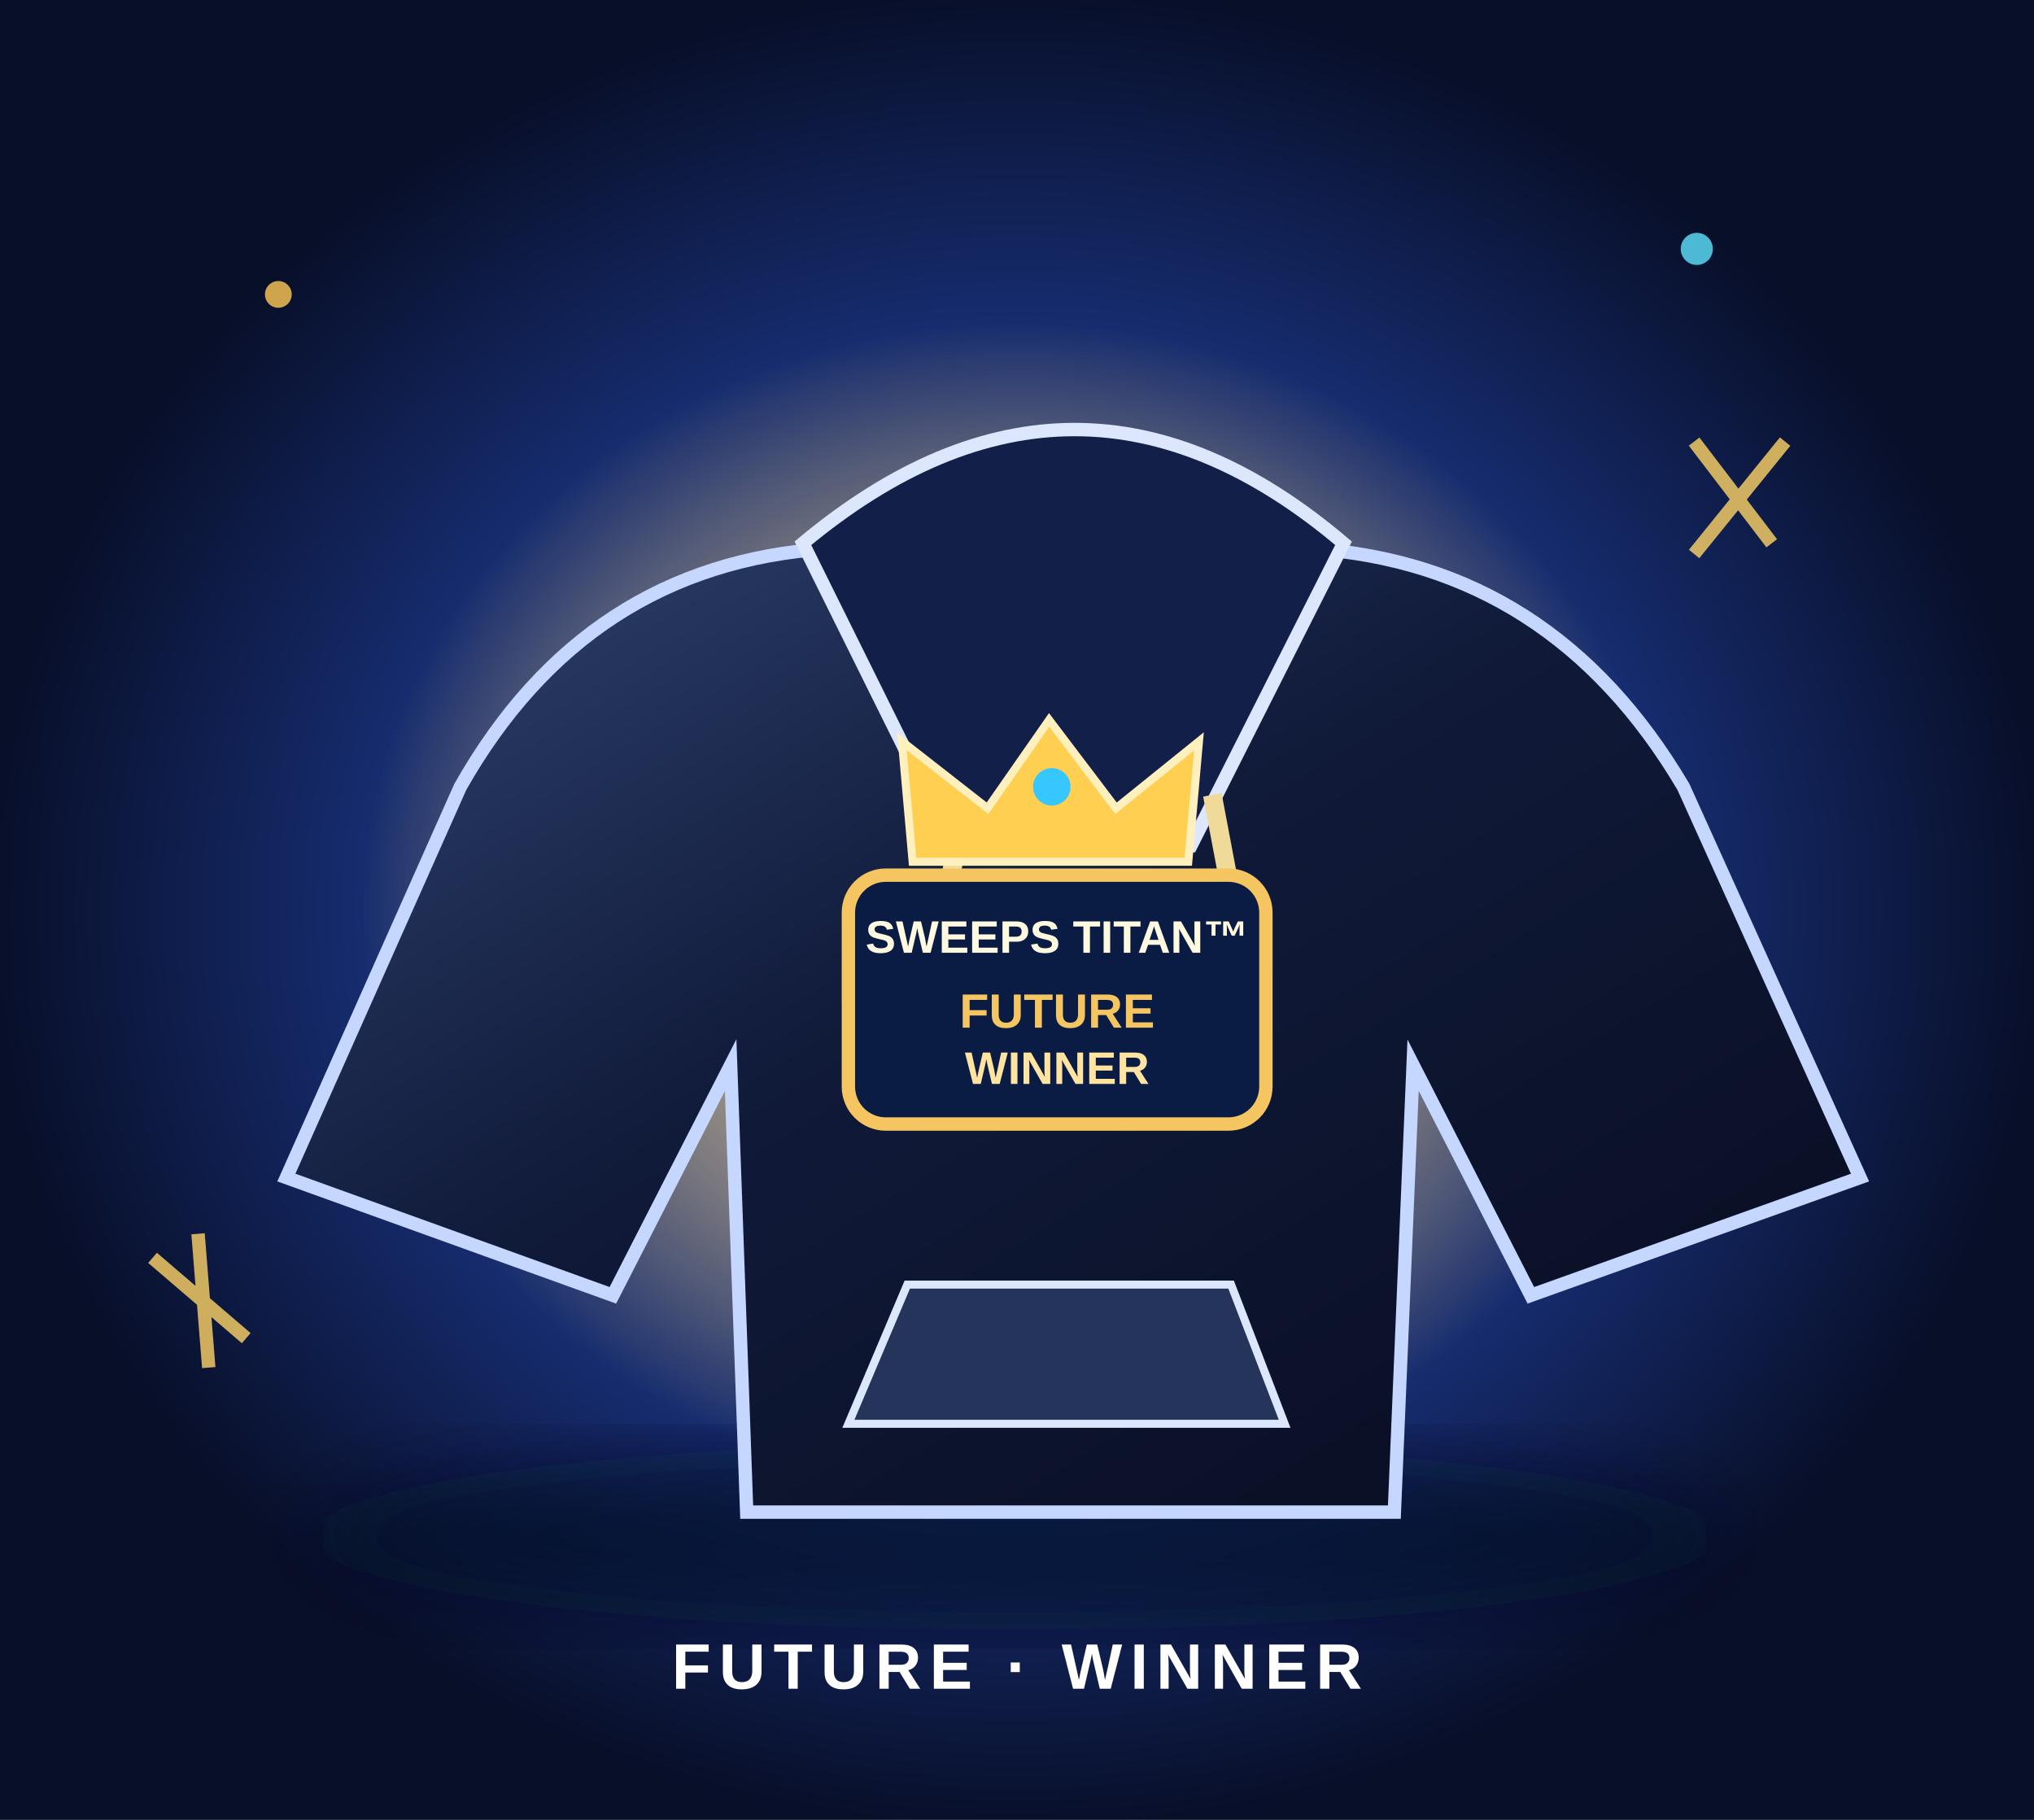
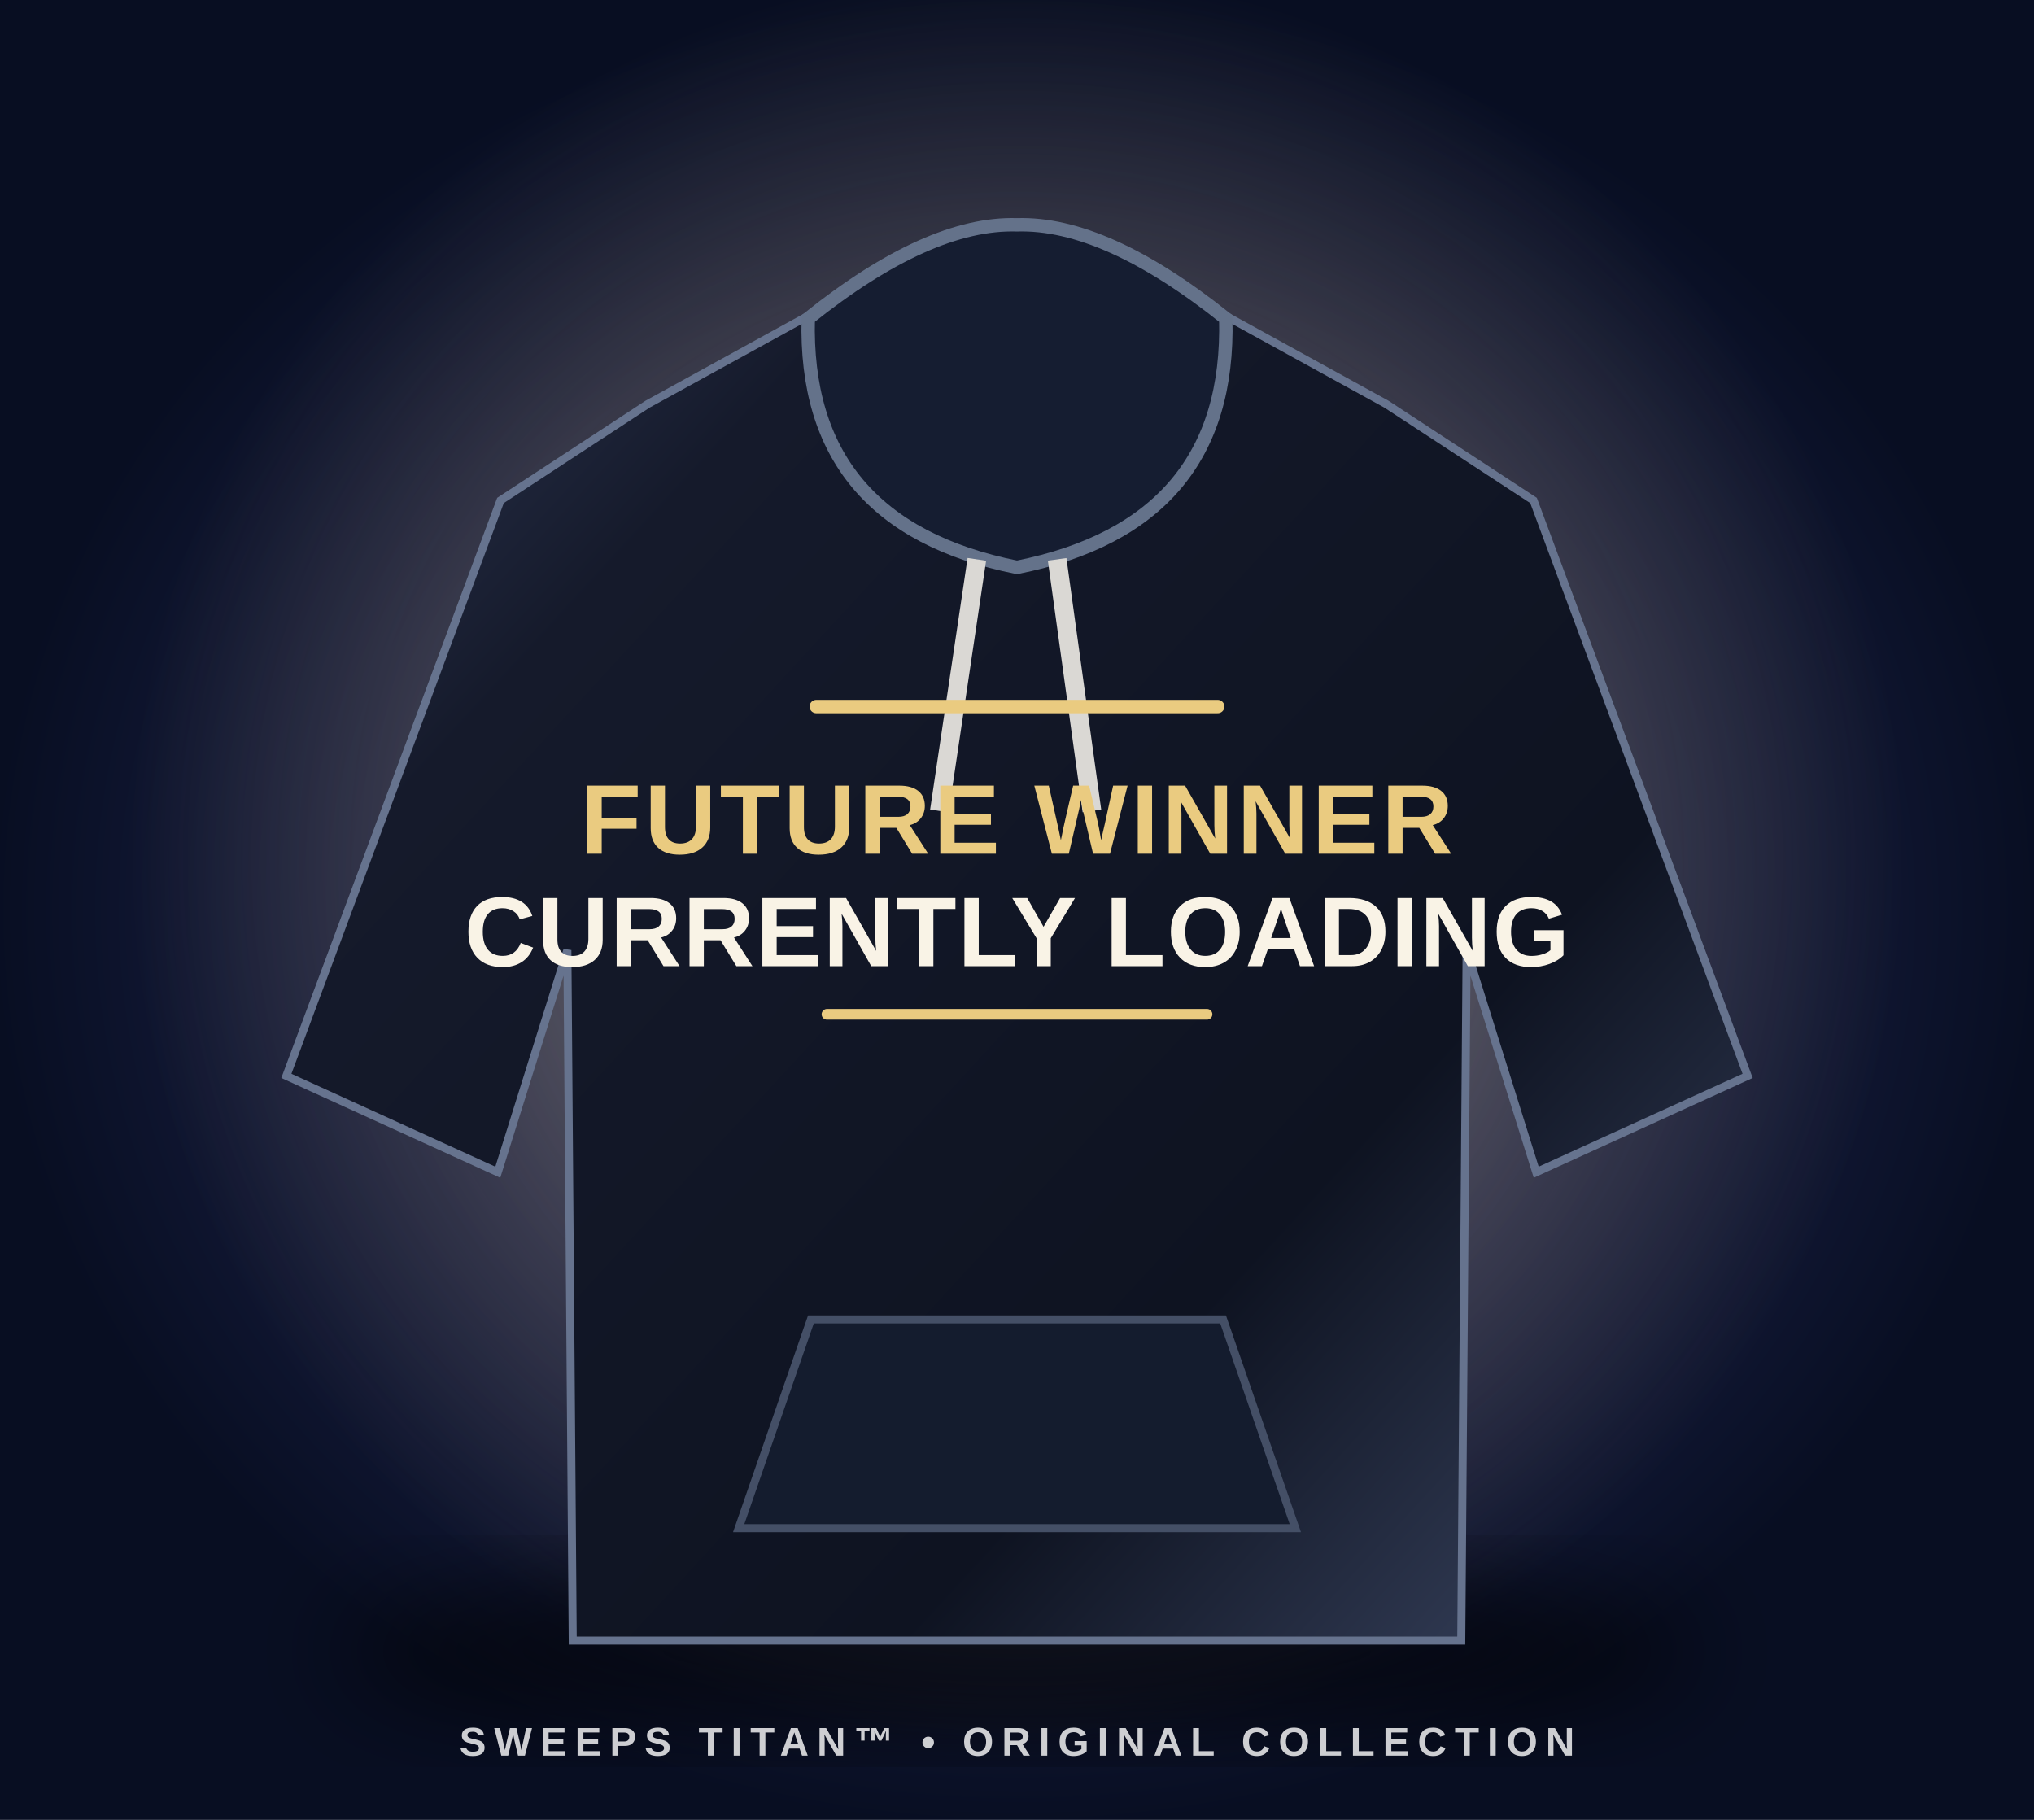
- <svg xmlns="http://www.w3.org/2000/svg" width="760" height="680" viewBox="0 0 760 680">
+ <svg xmlns="http://www.w3.org/2000/svg" width="760" height="680" viewBox="0 0 760 680" role="img" aria-label="FUTURE WINNER CURRENTLY LOADING hoodie merchandise mockup">
  <defs>
-     <radialGradient id="bg">
-       <stop stop-color="#f4c560" stop-opacity=".55" />
-       <stop offset=".64" stop-color="#162c6e" />
-       <stop offset="1" stop-color="#080f29" />
+     <radialGradient id="studio">
+       <stop stop-color="#364375" />
+       <stop offset=".55" stop-color="#1b2248" />
+       <stop offset="1" stop-color="#080e22" />
    </radialGradient>
-     <linearGradient id="cloth" x2=".9" y2="1">
-       <stop stop-color="#344979" />
-       <stop offset=".48" stop-color="#101a39" />
-       <stop offset="1" stop-color="#080d20" />
+     <linearGradient id="fabric" x1="0" y1="0" x2="1" y2=".85">
+       <stop stop-color="#323c59" />
+       <stop offset=".24" stop-color="#151a2b" />
+       <stop offset=".74" stop-color="#0e1321" />
+       <stop offset="1" stop-color="#343e58" />
    </linearGradient>
-     <filter id="glow">
-       <feGaussianBlur stdDeviation="14" />
+     <linearGradient id="ceramic" x1="0" y1="0" x2=".9" y2=".8">
+       <stop stop-color="#fff" />
+       <stop offset=".5" stop-color="#e9e9e7" />
+       <stop offset="1" stop-color="#bdc4d2" />
+     </linearGradient>
+     <linearGradient id="canvas" x1="0" y1="0" x2="1" y2=".8">
+       <stop stop-color="#f1e5cb" />
+       <stop offset=".5" stop-color="#c8b79d" />
+       <stop offset="1" stop-color="#eee2c8" />
+     </linearGradient>
+     <radialGradient id="halo">
+       <stop stop-color="#eacb80" stop-opacity=".48" />
+       <stop offset="1" stop-color="#eacb80" stop-opacity="0" />
+     </radialGradient>
+     <filter id="shadow">
+       <feGaussianBlur stdDeviation="19" />
    </filter>
  </defs>
-   <rect width="760" height="680" fill="url(#bg)" />
-   <g opacity=".8">
-     <circle cx="104" cy="110" r="5" fill="#ffcb54" />
-     <circle cx="634" cy="93" r="6" fill="#5fe3ff" />
-     <path d="M57 470l35 30m-18-39l4 50M633 165l29 38m-29 4l34-42" stroke="#ffd567" stroke-width="5" />
+   <rect width="760" height="680" fill="url(#studio)" />
+   <circle cx="380" cy="320" r="335" fill="url(#halo)" />
+   <ellipse cx="380" cy="617" rx="255" ry="36" fill="#000" opacity=".55" filter="url(#shadow)" />
+   <g>
+     <path d="M302 118Q380 76 458 118L518 151 573 187 653 402 574 438 548 355 546 613H214L212 355 186 438 107 402 187 187 242 151Z" fill="url(#fabric)" stroke="#66738e" stroke-width="3" />
+     <path d="M302 119Q300 196 380 212Q460 196 458 119Q413 83 380 84Q347 83 302 119Z" fill="#151d31" stroke="#64728a" stroke-width="5" />
+     <path d="M365 209 351 303M395 209 408 303" stroke="#dad8d4" stroke-width="7" />
+     <path d="M303 493h154l27 78H276Z" fill="#141c2e" stroke="#444f66" stroke-width="3" />
  </g>
-   <ellipse cx="379" cy="574" rx="263" ry="35" fill="#050b20" opacity=".6" filter="url(#glow)" />
-   <g transform="translate(46 45)">
-     <path d="M263 160q-90 6-137 89l-65 146l122 44l44-86l6 167h242l7-167l44 86l123-44l-66-146q-49-83-139-89q-97-70-181 0Z" fill="url(#cloth)" stroke="#c5d7ff" stroke-width="5" />
-     <path d="M254 158q102-85 202 0l-57 113h-89Z" fill="#121f48" stroke="#dce6fc" stroke-width="5" />
-     <path d="M315 252l-17 90m109-90l17 90" stroke="#f0da99" stroke-width="7" />
-     <path d="M293 435h121l20 52H271Z" fill="#25345b" stroke="#dce6fc" stroke-width="3" />
-     <g transform="translate(0 0)">
-       <path d="M323 257l23-33l25 33l31-25l-4 45h-103l-4-45Z" fill="#ffcf52" stroke="#fff0bd" stroke-width="3" />
-       <circle cx="347" cy="249" r="7" fill="#37c7ff" />
-       <rect x="271" y="282" width="156" height="93" rx="14" fill="#0a1c43" stroke="#f4c560" stroke-width="5" />
-       <text x="349" y="311" fill="#fff9df" font-family="Arial,sans-serif" font-size="17" font-weight="900" text-anchor="middle">SWEEPS TITAN™</text>
-       <text x="349" y="339" fill="#f4c560" font-family="Arial,sans-serif" font-size="18" font-weight="900" text-anchor="middle">FUTURE</text>
-       <text x="349" y="360" fill="#ffe3a1" font-family="Arial,sans-serif" font-size="17" font-weight="900" text-anchor="middle">WINNER</text>
-     </g>
+   <g text-anchor="middle" font-family="Arial,Helvetica,sans-serif" font-weight="900">
+     <path d="M305 264h150" stroke="#eacb80" stroke-width="5" stroke-linecap="round" />
+     <text x="380" y="319" fill="#eacb80" font-size="37" letter-spacing="1.3">FUTURE WINNER</text>
+     <text x="380" y="361" fill="#f9f3e6" font-size="37" letter-spacing=".5">CURRENTLY LOADING</text>
+     <path d="M309 379h142" stroke="#eacb80" stroke-width="4" stroke-linecap="round" />
  </g>
-   <text x="380" y="631" fill="#fff" font-family="Arial,sans-serif" font-size="24" font-weight="900" text-anchor="middle" letter-spacing="3">FUTURE · WINNER</text>
+   <g fill="#fff" font-family="Arial,sans-serif" font-size="15" font-weight="800" letter-spacing="3" text-anchor="middle">
+     <text x="380" y="656" opacity=".8">SWEEPS TITAN™ • ORIGINAL COLLECTION</text>
+   </g>
</svg>
